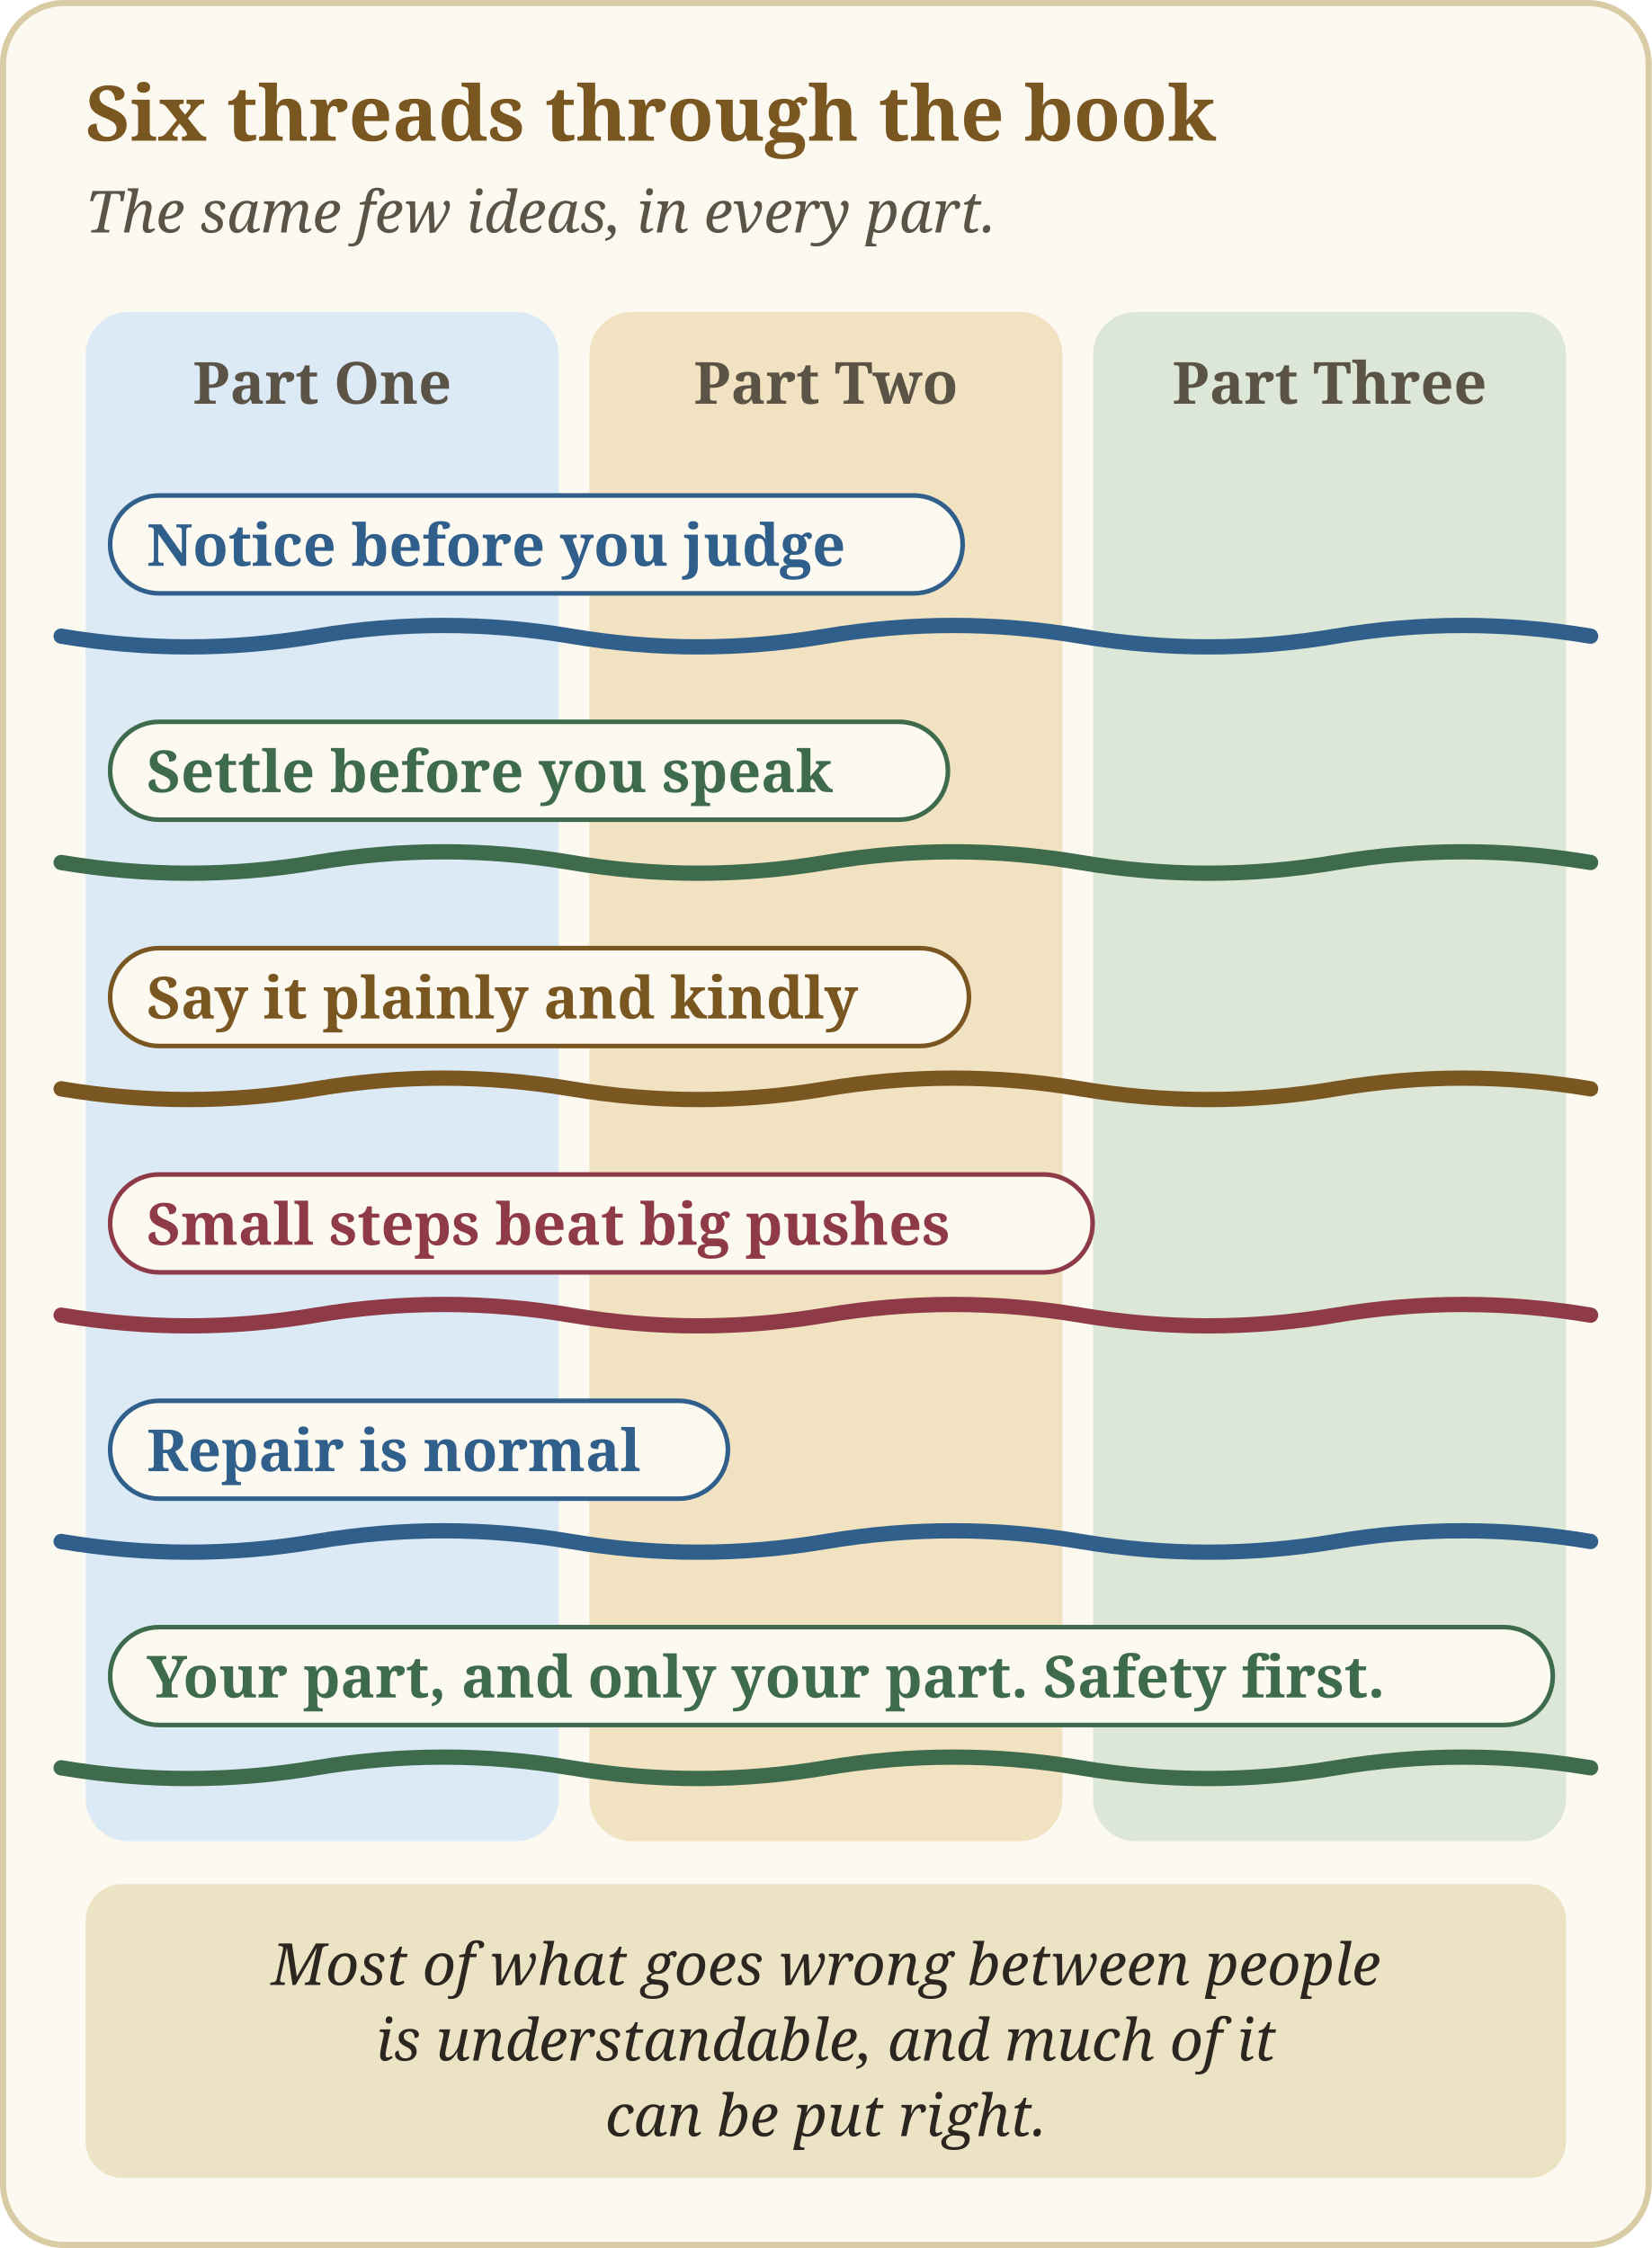
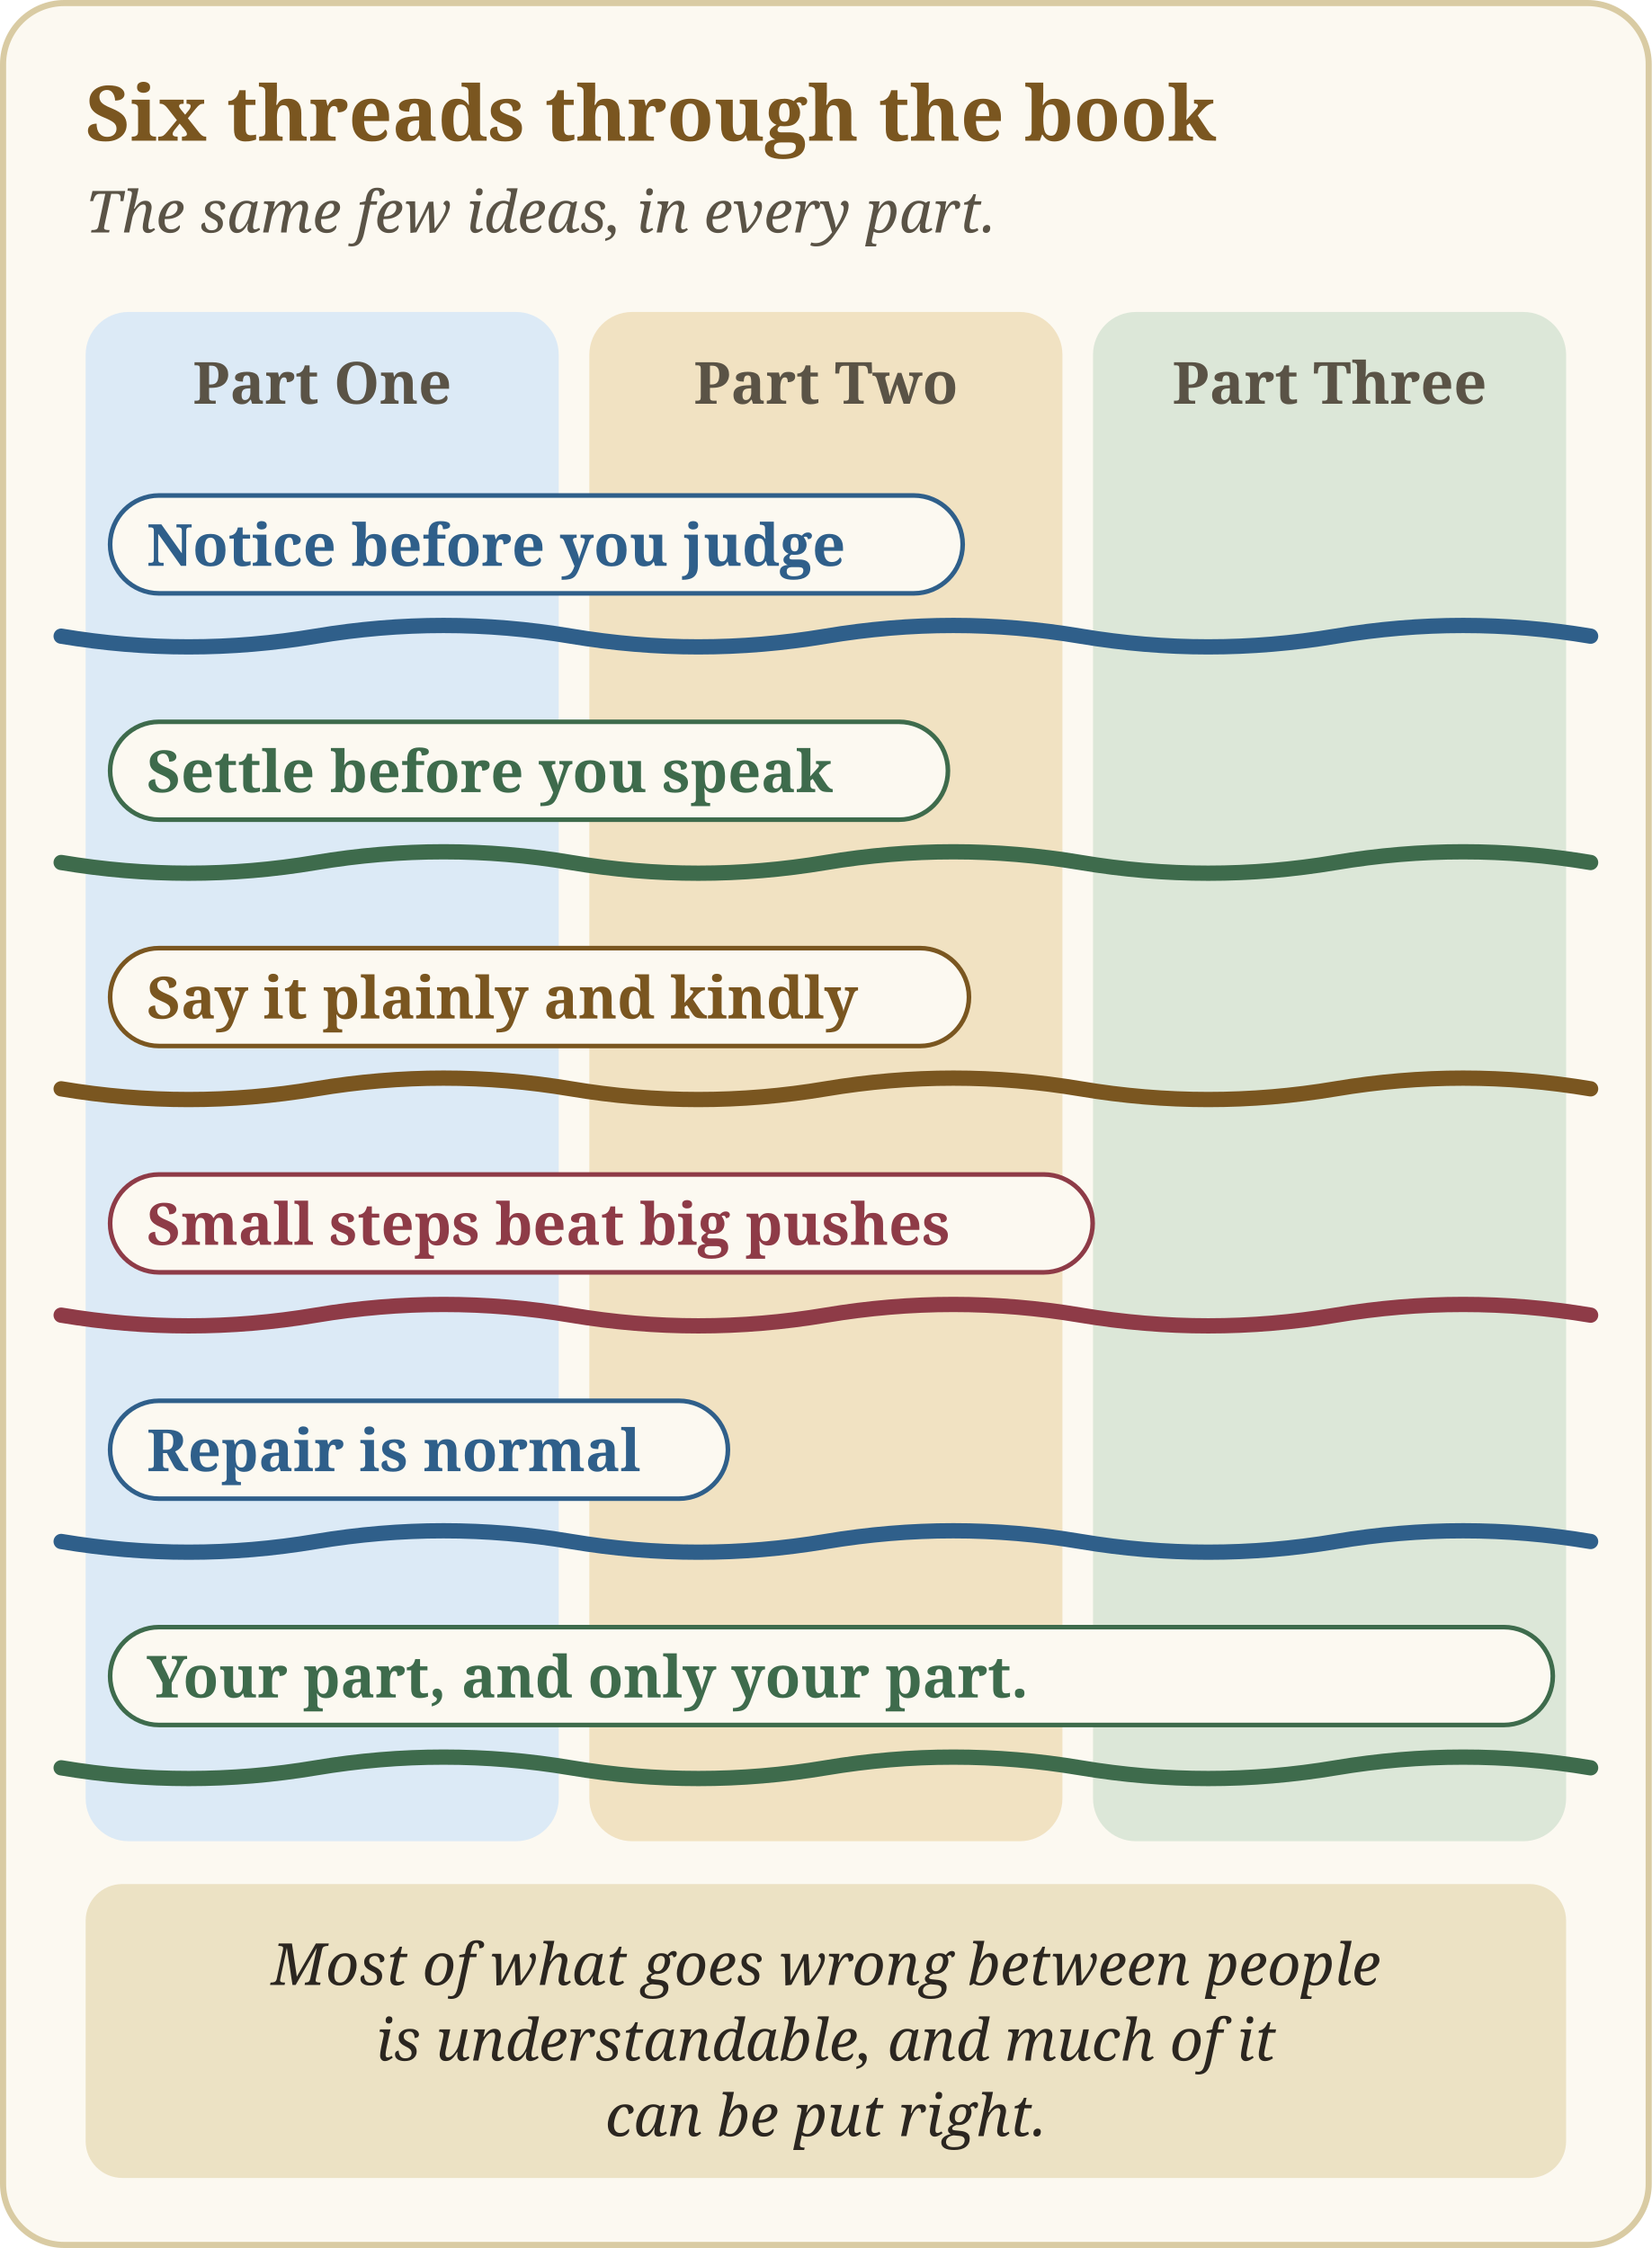
<svg xmlns="http://www.w3.org/2000/svg" viewBox="0 0 540 735" width="540" height="735" role="img" aria-labelledby="fig-after-threads-t fig-after-threads-d" font-family="Lora, Georgia, serif" fill="#2B2620">
  <rect x="1" y="1" width="538" height="733" rx="20" fill="#FCF9F1" stroke="#D9CBA3" stroke-width="2" />
  <text x="28" y="46" font-size="25" font-weight="bold" fill="#7A5620">Six threads through the book</text>
  <text x="28" y="76" font-size="19" font-style="italic" fill="#5A5346">The same few ideas, in every part.</text>
  <rect x="28" y="102" width="154.667" height="500" rx="14" fill="#DCEAF6" />
  <text x="105.333" y="132" font-size="19" font-weight="bold" fill="#5A5346" text-anchor="middle">Part One</text>
  <rect x="192.667" y="102" width="154.667" height="500" rx="14" fill="#F1E2C2" />
  <text x="270" y="132" font-size="19" font-weight="bold" fill="#5A5346" text-anchor="middle">Part Two</text>
  <rect x="357.333" y="102" width="154.667" height="500" rx="14" fill="#DCE7D8" />
  <text x="434.667" y="132" font-size="19" font-weight="bold" fill="#5A5346" text-anchor="middle">Part Three</text>
  <path d="M20 208.0 Q61.7 215.0 103.3 208.0 Q145.0 201.0 186.7 208.0 Q228.3 215.0 270.0 208.0 Q311.7 201.0 353.3 208.0 Q395.0 215.0 436.7 208.0 Q478.3 201.0 520.0 208.0" fill="none" stroke="#2F5F8A" stroke-width="5" stroke-linecap="round" stroke-linejoin="round" />
  <rect x="36" y="162" width="278.728" height="32" rx="16" fill="#FCF9F1" stroke="#2F5F8A" stroke-width="1.5" />
  <text x="48" y="185" font-size="19" font-weight="bold" fill="#2F5F8A">Notice before you judge</text>
  <path d="M20 282.0 Q61.7 289.0 103.3 282.0 Q145.0 275.0 186.7 282.0 Q228.3 289.0 270.0 282.0 Q311.7 275.0 353.3 282.0 Q395.0 289.0 436.7 282.0 Q478.3 275.0 520.0 282.0" fill="none" stroke="#3E6B4C" stroke-width="5" stroke-linecap="round" stroke-linejoin="round" />
  <rect x="36" y="236" width="273.904" height="32" rx="16" fill="#FCF9F1" stroke="#3E6B4C" stroke-width="1.5" />
  <text x="48" y="259" font-size="19" font-weight="bold" fill="#3E6B4C">Settle before you speak</text>
  <path d="M20 356.0 Q61.7 363.0 103.3 356.0 Q145.0 349.0 186.7 356.0 Q228.3 363.0 270.0 356.0 Q311.7 349.0 353.3 356.0 Q395.0 363.0 436.7 356.0 Q478.3 349.0 520.0 356.0" fill="none" stroke="#7A5620" stroke-width="5" stroke-linecap="round" stroke-linejoin="round" />
  <rect x="36" y="310" width="280.778" height="32" rx="16" fill="#FCF9F1" stroke="#7A5620" stroke-width="1.5" />
  <text x="48" y="333" font-size="19" font-weight="bold" fill="#7A5620">Say it plainly and kindly</text>
  <path d="M20 430.0 Q61.7 437.0 103.3 430.0 Q145.0 423.0 186.7 430.0 Q228.3 437.0 270.0 430.0 Q311.7 423.0 353.3 430.0 Q395.0 437.0 436.7 430.0 Q478.3 423.0 520.0 430.0" fill="none" stroke="#8E3B47" stroke-width="5" stroke-linecap="round" stroke-linejoin="round" />
  <rect x="36" y="384" width="321.218" height="32" rx="16" fill="#FCF9F1" stroke="#8E3B47" stroke-width="1.5" />
  <text x="48" y="407" font-size="19" font-weight="bold" fill="#8E3B47">Small steps beat big pushes</text>
  <path d="M20 504.0 Q61.7 511.0 103.3 504.0 Q145.0 497.0 186.7 504.0 Q228.3 511.0 270.0 504.0 Q311.7 497.0 353.3 504.0 Q395.0 511.0 436.7 504.0 Q478.3 497.0 520.0 504.0" fill="none" stroke="#2F5F8A" stroke-width="5" stroke-linecap="round" stroke-linejoin="round" />
  <rect x="36" y="458" width="201.977" height="32" rx="16" fill="#FCF9F1" stroke="#2F5F8A" stroke-width="1.5" />
  <text x="48" y="481" font-size="19" font-weight="bold" fill="#2F5F8A">Repair is normal</text>
  <path d="M20 578.0 Q61.7 585.0 103.3 578.0 Q145.0 571.0 186.7 578.0 Q228.3 585.0 270.0 578.0 Q311.7 571.0 353.3 578.0 Q395.0 585.0 436.7 578.0 Q478.3 571.0 520.0 578.0" fill="none" stroke="#3E6B4C" stroke-width="5" stroke-linecap="round" stroke-linejoin="round" />
  <rect x="36" y="532" width="471.65" height="32" rx="16" fill="#FCF9F1" stroke="#3E6B4C" stroke-width="1.5" />
-   <text x="48" y="555" font-size="19" font-weight="bold" fill="#3E6B4C">Your part, and only your part. Safety first.</text>
+   <text x="48" y="555" font-size="19" font-weight="bold" fill="#3E6B4C">Your part, and only your part.</text>
  <rect x="28" y="616" width="484" height="96.1" rx="12" fill="#ECE2C4" />
  <text x="270" y="649" font-size="19" font-style="italic" text-anchor="middle">Most of what goes wrong between people</text>
  <text x="270" y="673.7" font-size="19" font-style="italic" text-anchor="middle">is understandable, and much of it</text>
  <text x="270" y="698.4" font-size="19" font-style="italic" text-anchor="middle">can be put right.</text>
</svg>
